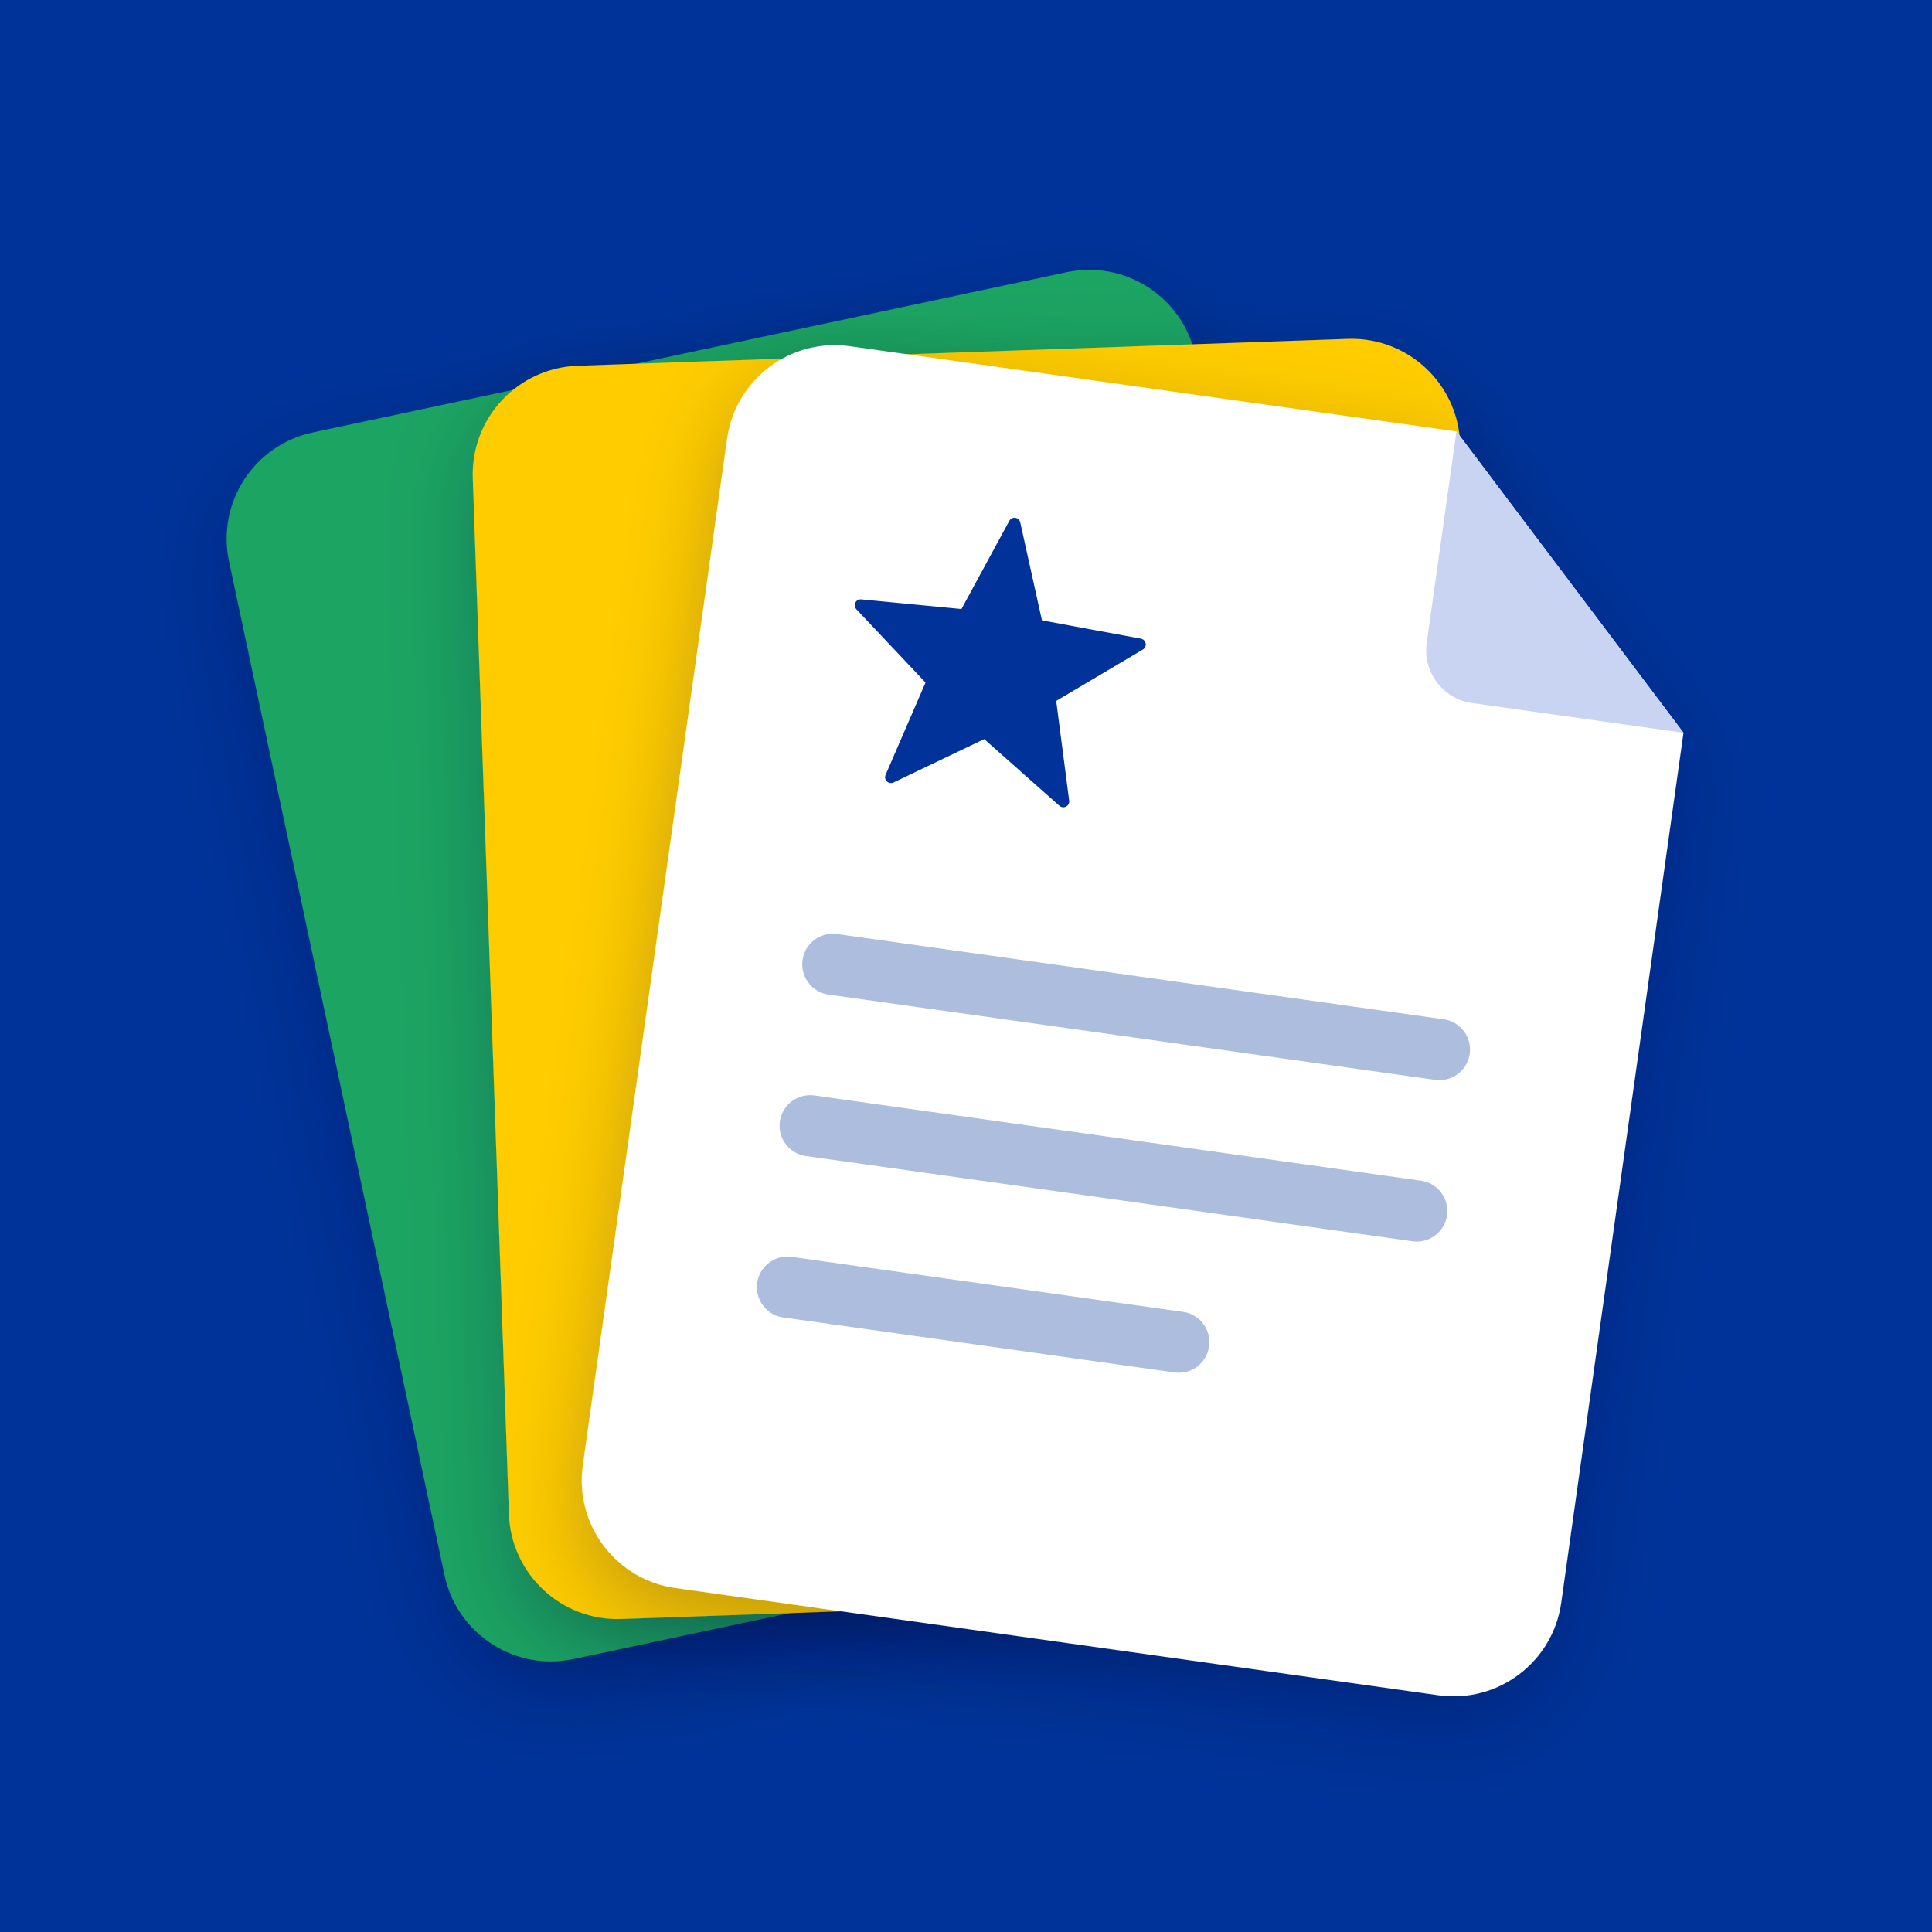
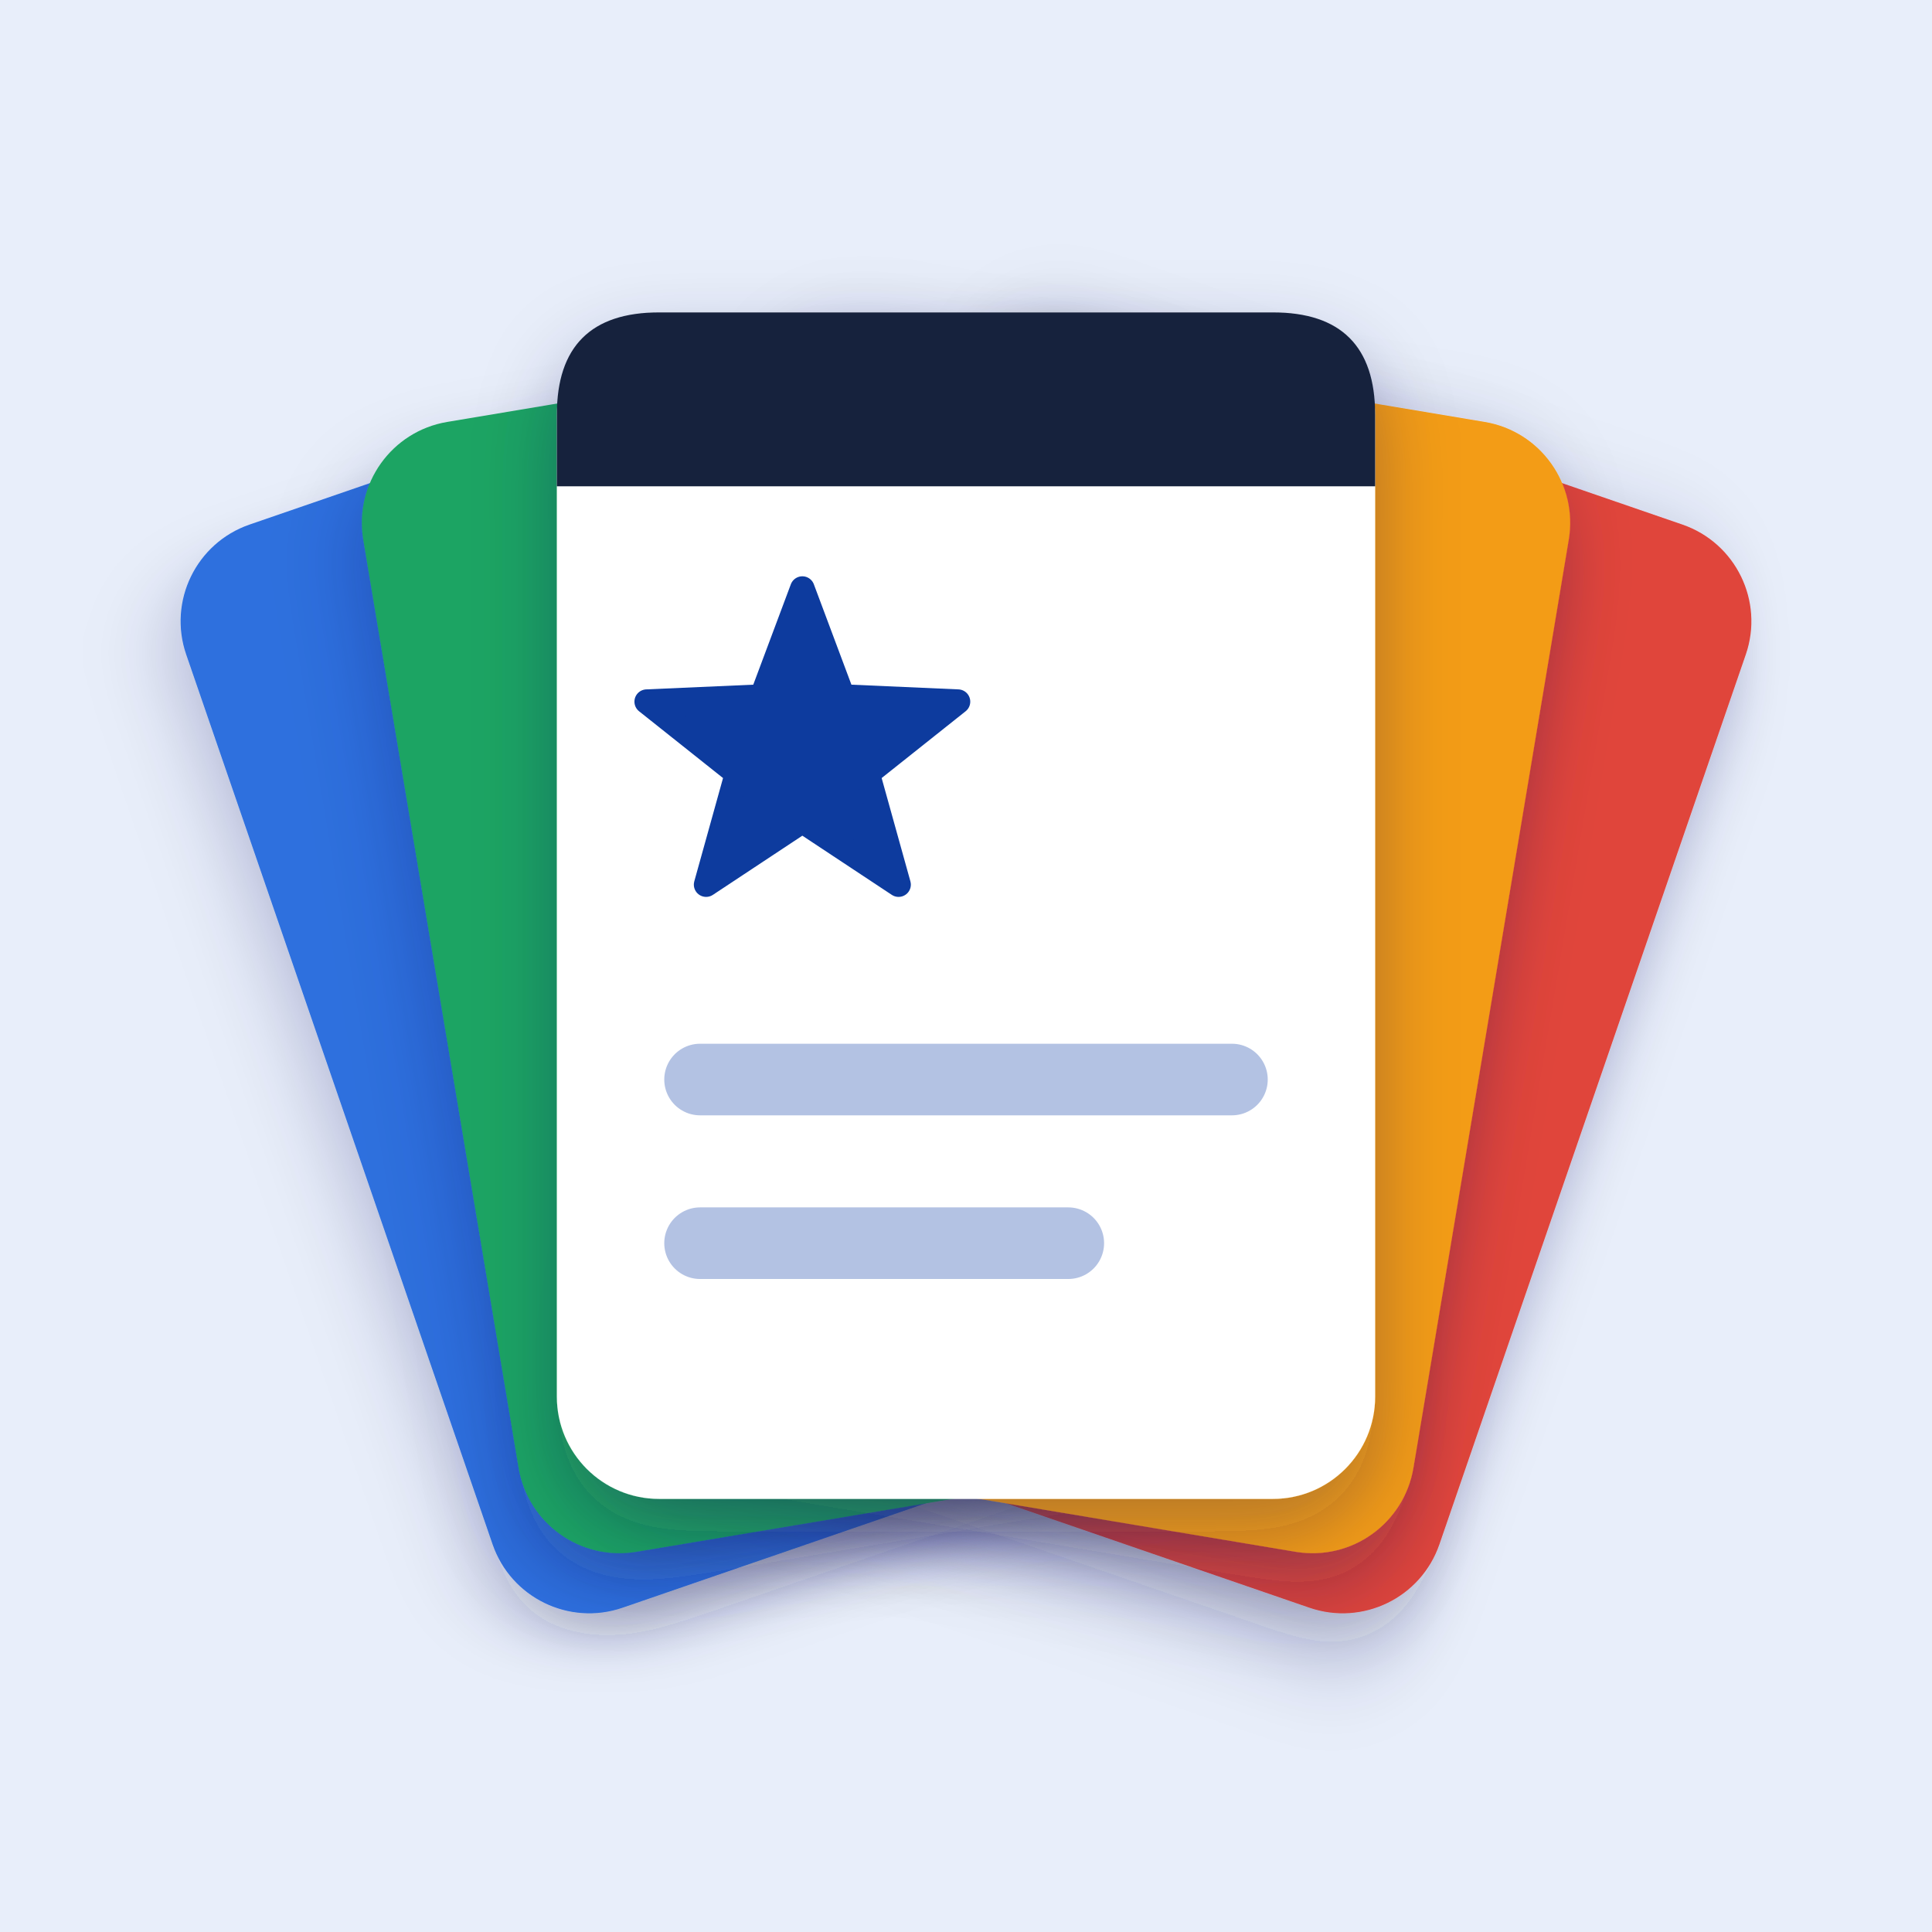
- <svg xmlns="http://www.w3.org/2000/svg" viewBox="0 0 512 512" width="512" height="512">
-   <filter id="ds" x="-25%" y="-25%" width="150%" height="150%">
-     <feDropShadow dx="0" dy="8" stdDeviation="11" flood-color="#0A1633" flood-opacity="0.24" />
-   </filter>
-   <clipPath id="t">
-     <rect x="0" y="0" width="512" height="512" rx="0.0" />
-   </clipPath>
-   <g clip-path="url(#t)">
-     <g transform="translate(0 0) scale(1)">
-       <rect width="512" height="512" fill="#003399" />
-       <g transform="translate(13.2 -3.4) scale(1.007)">
-         <g filter="url(#ds)">
-           <g transform="rotate(-12 202.7 257.5)">
-             <path d="M101.3 92.5 H304.1 A28.6 28.6 0 0 1 332.7 121.1 V393.9 A28.6 28.6 0 0 1 304.1 422.5 H101.3 A28.6 28.6 0 0 1 72.7 393.9 V121.1 A28.6 28.6 0 0 1 101.3 92.5 Z" fill="#1FA463" />
-           </g>
-         </g>
-         <g filter="url(#ds)">
-           <g transform="rotate(-2 246 261)">
-             <path d="M144.6 96.0 H347.4 A28.6 28.6 0 0 1 376.0 124.6 V397.4 A28.6 28.6 0 0 1 347.4 426.0 H144.6 A28.6 28.6 0 0 1 116.0 397.4 V124.6 A28.6 28.6 0 0 1 144.6 96.0 Z" fill="#FFCC00" />
-           </g>
-         </g>
-         <g filter="url(#ds)">
-           <g transform="rotate(8 288 272)">
-             <path d="M186.6 107.0 H347.8 L418.0 177.2 V408.4 A28.6 28.6 0 0 1 389.4 437.0 H186.6 A28.6 28.6 0 0 1 158.0 408.4 V135.6 A28.6 28.6 0 0 1 186.6 107.0 Z" fill="#FFFFFF" />
-             <path d="M347.8 107.0 V163.2 A14 14 0 0 0 361.8 177.2 H418.0 Z" fill="#C9D4F2" />
-             <polygon points="236.0,147.2 245.6,172.9 273.1,174.1 251.6,191.3 258.9,217.8 236.0,202.6 213.1,217.8 220.4,191.3 198.9,174.1 226.4,172.9" fill="#003399" stroke="#003399" stroke-width="3.1" stroke-linejoin="round" />
-             <g stroke="#ADBDDE" stroke-width="16.1" stroke-linecap="round">
-               <path d="M204.8 268.7 H366.0" />
-               <path d="M204.8 311.6 H366.0" />
-               <path d="M204.8 354.5 H308.8" />
-             </g>
+ <svg xmlns="http://www.w3.org/2000/svg" viewBox="0 0 100 100" width="512" height="512">
+   <defs>
+     <filter id="s" x="-30%" y="-30%" width="160%" height="160%">
+       <feDropShadow dx="0" dy="1.6" stdDeviation="1.9" flood-color="#1B2A55" flood-opacity="0.3" />
+     </filter>
+     <clipPath id="tc">
+       <rect x="0.0" y="0.0" width="100.0" height="100.0" rx="0.00" />
+     </clipPath>
+   </defs>
+   <g clip-path="url(#tc)">
+     <rect x="0.0" y="0.0" width="100.0" height="100.0" fill="#E8EEFA" />
+     <g transform="translate(0.0 0.0) scale(1) translate(50 50) scale(0.905) translate(-50 -50)">
+       <g transform="translate(50 50) scale(1.17) translate(-50 -49.95)">
+         <g transform="translate(0 2)">
+           <rect x="30" y="18" width="40" height="56" rx="5" fill="#2F6FDE" transform="rotate(-19 50 82)" filter="url(#s)" />
+           <rect x="30" y="18" width="40" height="56" rx="5" fill="#E0443A" transform="rotate(19 50 82)" filter="url(#s)" />
+           <rect x="30" y="18" width="40" height="56" rx="5" fill="#1FA463" transform="rotate(-9.5 50 82)" filter="url(#s)" />
+           <rect x="30" y="18" width="40" height="56" rx="5" fill="#F39C12" transform="rotate(9.5 50 82)" filter="url(#s)" />
+           <g filter="url(#s)">
+             <rect x="30" y="16" width="40" height="58" rx="5" fill="#FFFFFF" />
+             <path d="M30 24.5 V21 Q30 16 35 16 H65 Q70 16 70 21 V24.5 Z" fill="#14213D" />
+             <path d="M0 -10 L2.47 -3.4 L9.51 -3.09 L3.99 1.3 L5.88 8.09 L0 4.2 L-5.88 8.09 L-3.99 1.3 L-9.51 -3.09 L-2.47 -3.4 Z" fill="#0B3A9E" stroke="#0B3A9E" stroke-width="1.5" stroke-linejoin="round" transform="translate(42 37.5) scale(0.8)" />
+             <path d="M37 53.5 H63 M37 61.5 H55" stroke="#B3C2E3" stroke-width="3.5" stroke-linecap="round" />
          </g>
        </g>
      </g>
    </g>
  </g>
</svg>
